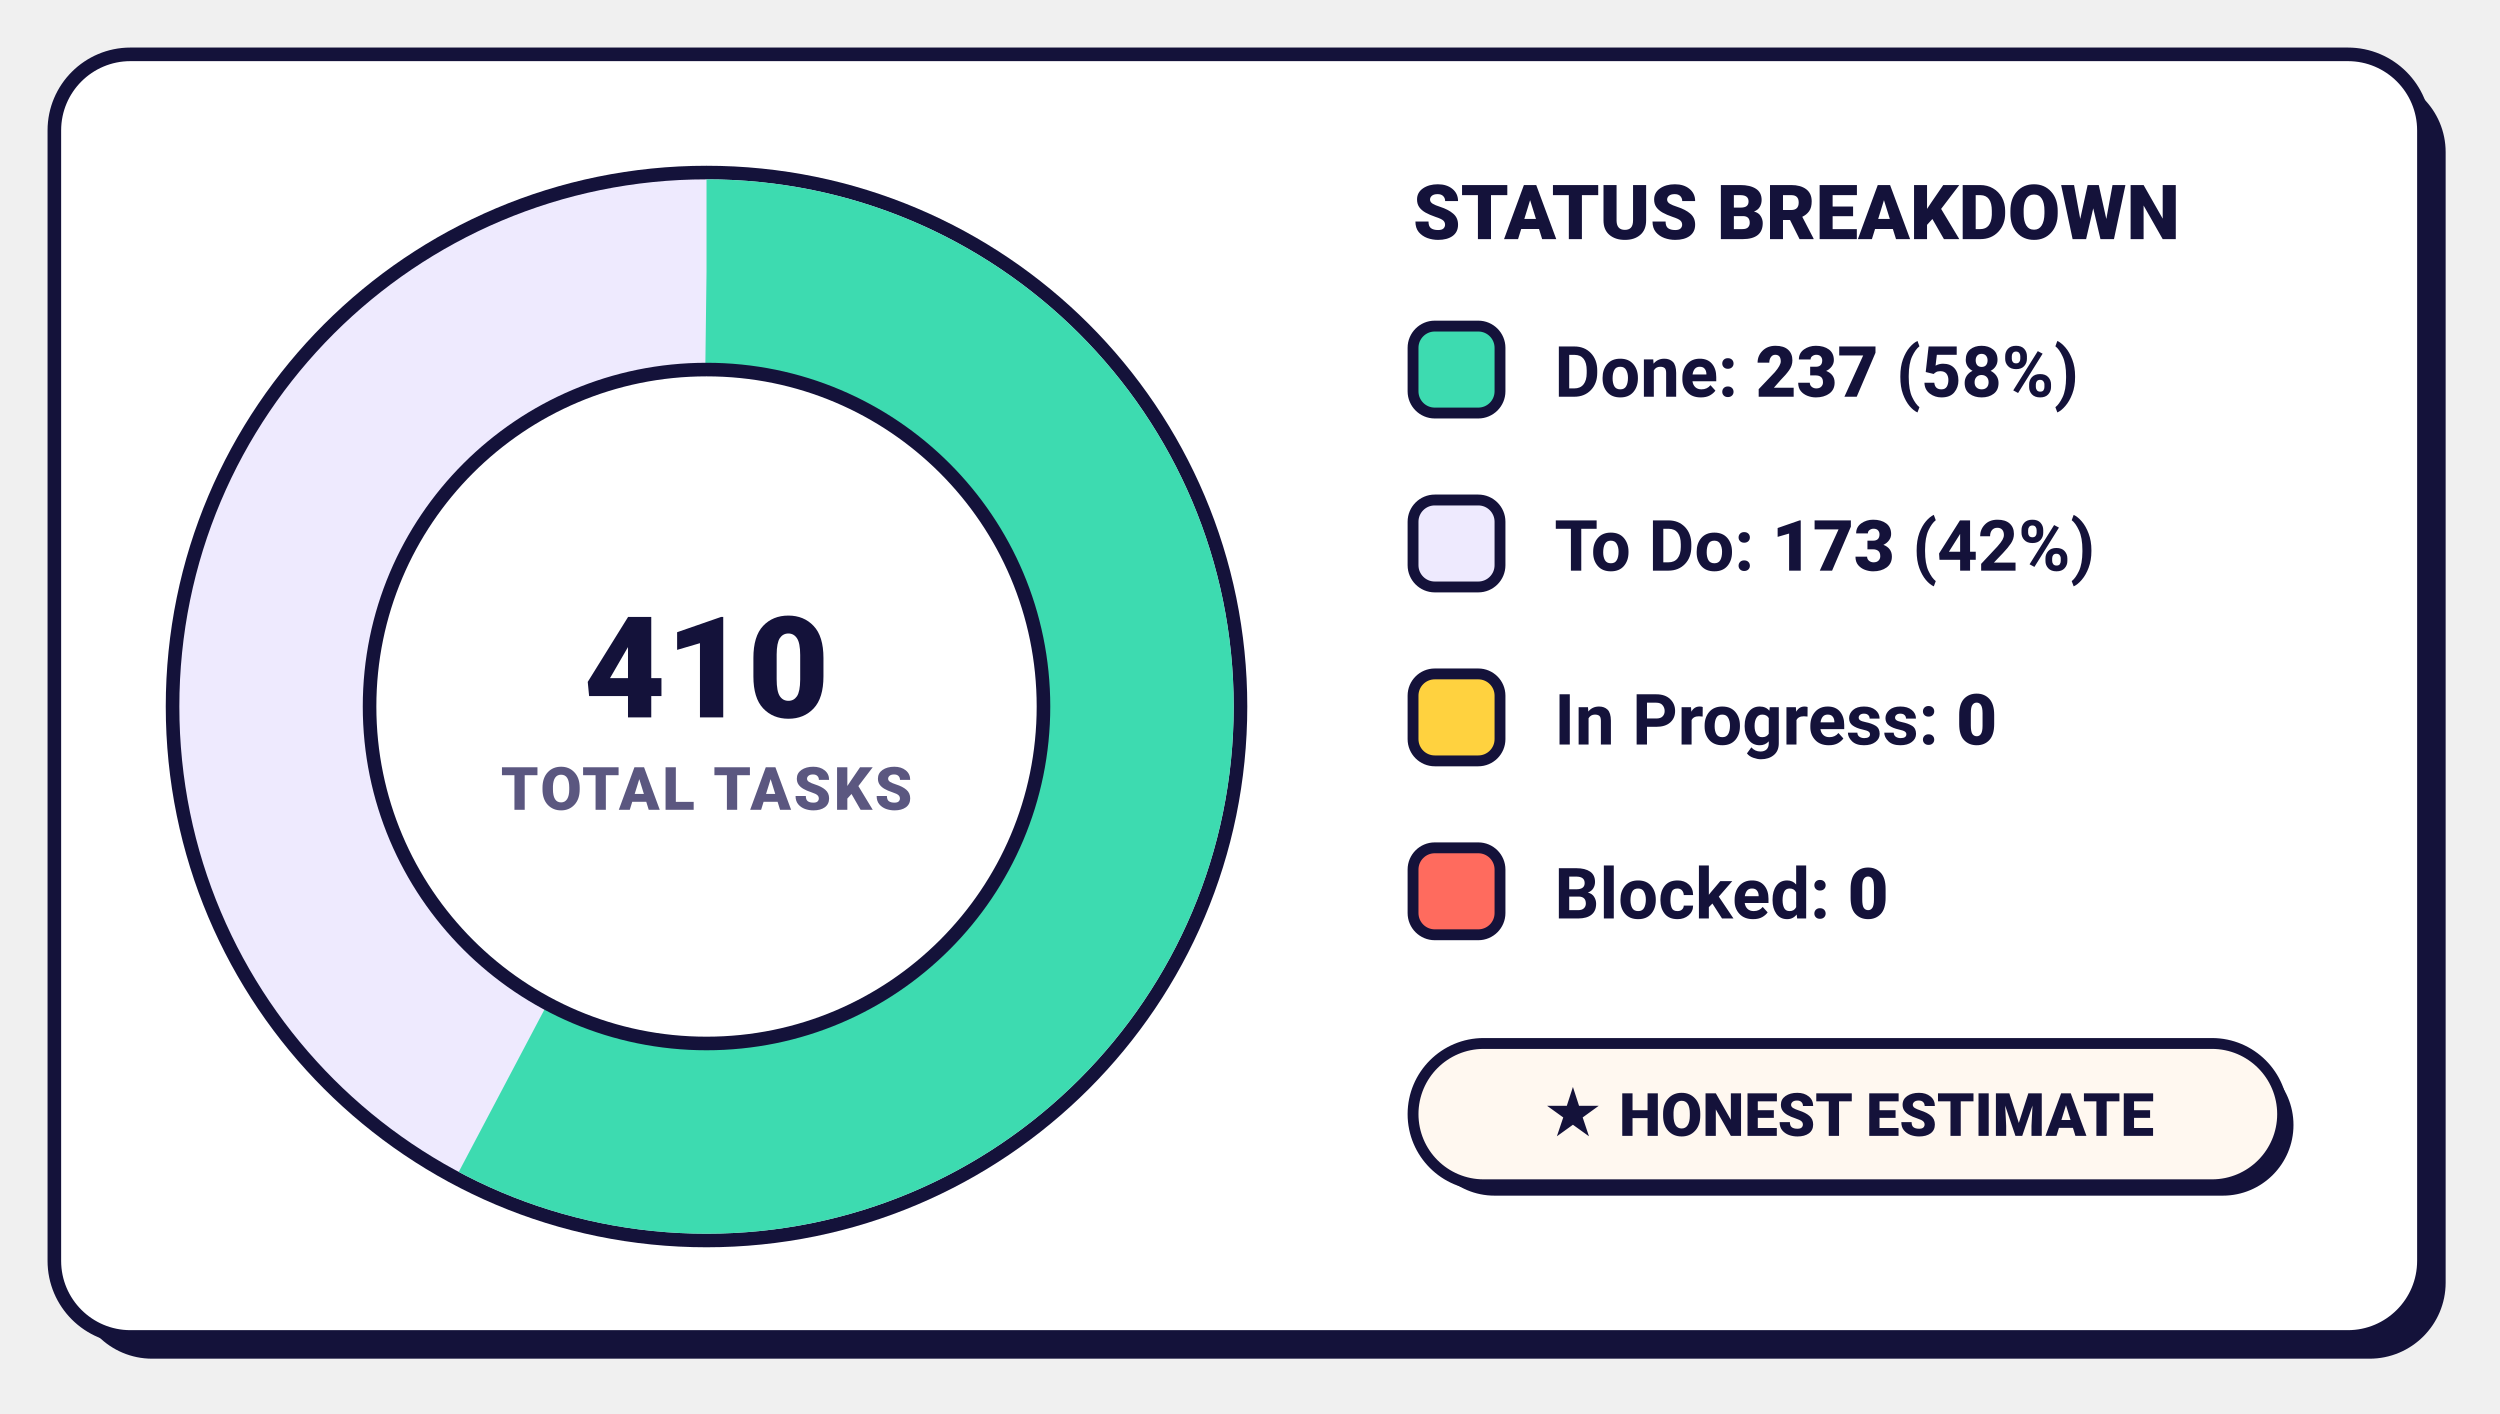
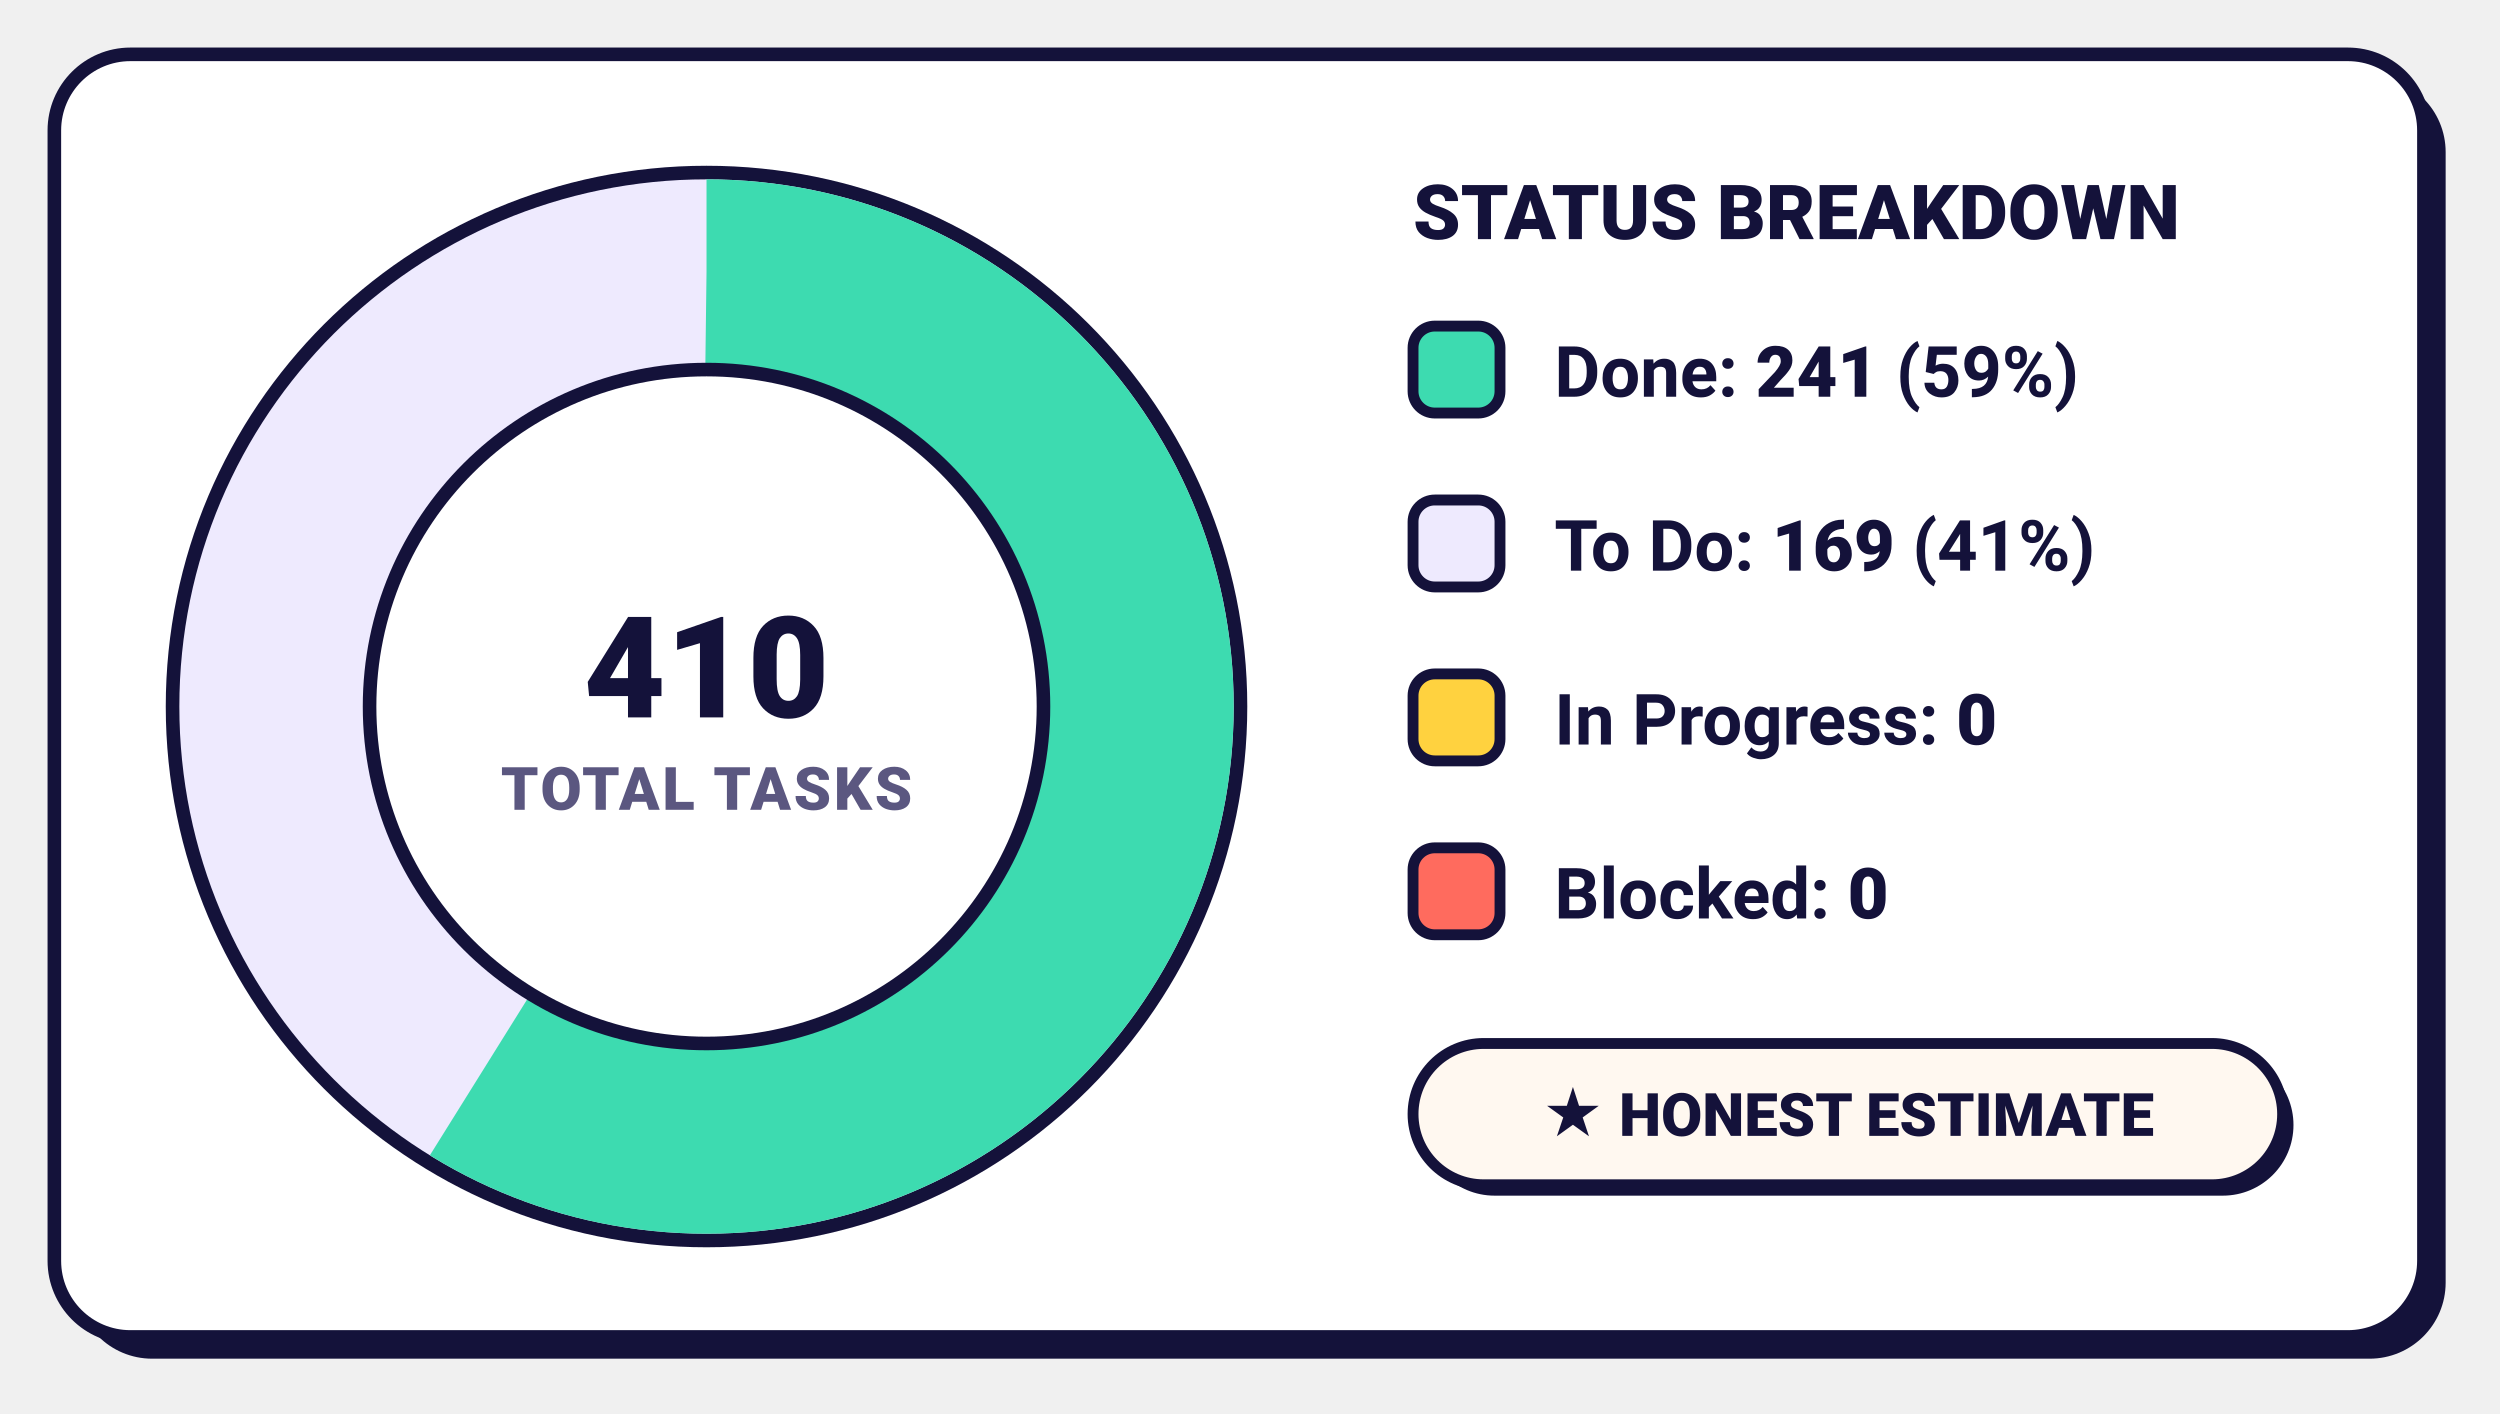
<svg xmlns="http://www.w3.org/2000/svg" width="460" height="260" viewBox="0 0 460 260">
  <style>
    .val { font-family: system-ui, -apple-system, 'Segoe UI', Roboto, Helvetica, Arial, sans-serif; font-size: 26px; font-weight: 900; fill: #14123A; }
    .lbl { font-family: system-ui, -apple-system, 'Segoe UI', Roboto, Helvetica, Arial, sans-serif; font-size: 11px; font-weight: 800; fill: #5B5780; letter-spacing: 0.5px; }
    .leg { font-family: system-ui, -apple-system, 'Segoe UI', Roboto, Helvetica, Arial, sans-serif; font-size: 13px; font-weight: 700; fill: #14123A; }
    .card-title { font-family: system-ui, -apple-system, 'Segoe UI', Roboto, Helvetica, Arial, sans-serif; font-size: 14px; font-weight: 800; fill: #14123A; }
  </style>
  <rect x="14" y="14" width="436" height="236" rx="14" fill="#14123A" />
  <rect x="10" y="10" width="436" height="236" rx="14" fill="#FFFFFF" stroke="#14123A" stroke-width="2.5" />
  <circle cx="130" cy="130" r="80" fill="none" stroke="#14123A" stroke-width="39" />
  <circle cx="130" cy="130" r="80" fill="none" stroke="#EEEAFE" stroke-width="34" />
-   <circle cx="130" cy="130" r="80" fill="none" stroke="#3DDBB0" stroke-width="34" stroke-dasharray="290.56 502.65" transform="rotate(-90 130 130)" />
+   <circle cx="130" cy="130" r="80" fill="none" stroke="#3DDBB0" stroke-width="34" stroke-dasharray="295.46 502.65" transform="rotate(-90 130 130)" />
  <circle cx="130" cy="130" r="62" fill="#FFFFFF" stroke="#14123A" stroke-width="2.5" />
  <text x="130" y="132" class="val" text-anchor="middle">410</text>
  <text x="130" y="149" class="lbl" text-anchor="middle">TOTAL TASKS</text>
  <text x="260" y="44" class="card-title">STATUS BREAKDOWN</text>
  <rect x="260" y="60" width="16" height="16" rx="4" fill="#3DDBB0" stroke="#14123A" stroke-width="2" />
-   <text x="286" y="73" class="leg">Done: <tspan font-weight="800">237</tspan> (58%)</text>
+   <text x="286" y="73" class="leg">Done: <tspan font-weight="800">241</tspan> (59%)</text>
  <rect x="260" y="92" width="16" height="16" rx="4" fill="#EEEAFE" stroke="#14123A" stroke-width="2" />
-   <text x="286" y="105" class="leg">To Do: <tspan font-weight="800">173</tspan> (42%)</text>
+   <text x="286" y="105" class="leg">To Do: <tspan font-weight="800">169</tspan> (41%)</text>
  <rect x="260" y="124" width="16" height="16" rx="4" fill="#FFD23F" stroke="#14123A" stroke-width="2" />
  <text x="286" y="137" class="leg">In Progress: <tspan font-weight="800">0</tspan>
  </text>
  <rect x="260" y="156" width="16" height="16" rx="4" fill="#FF6B5E" stroke="#14123A" stroke-width="2" />
  <text x="286" y="169" class="leg">Blocked: <tspan font-weight="800">0</tspan>
  </text>
  <rect x="262" y="194" width="160" height="26" rx="13" fill="#14123A" />
  <rect x="260" y="192" width="160" height="26" rx="13" fill="#FFF8F0" stroke="#14123A" stroke-width="2" />
  <text x="340" y="209" font-family="system-ui, -apple-system, 'Segoe UI', Roboto, Helvetica, Arial, sans-serif" font-size="11px" font-weight="800" fill="#14123A" text-anchor="middle">★ HONEST ESTIMATE</text>
</svg>
